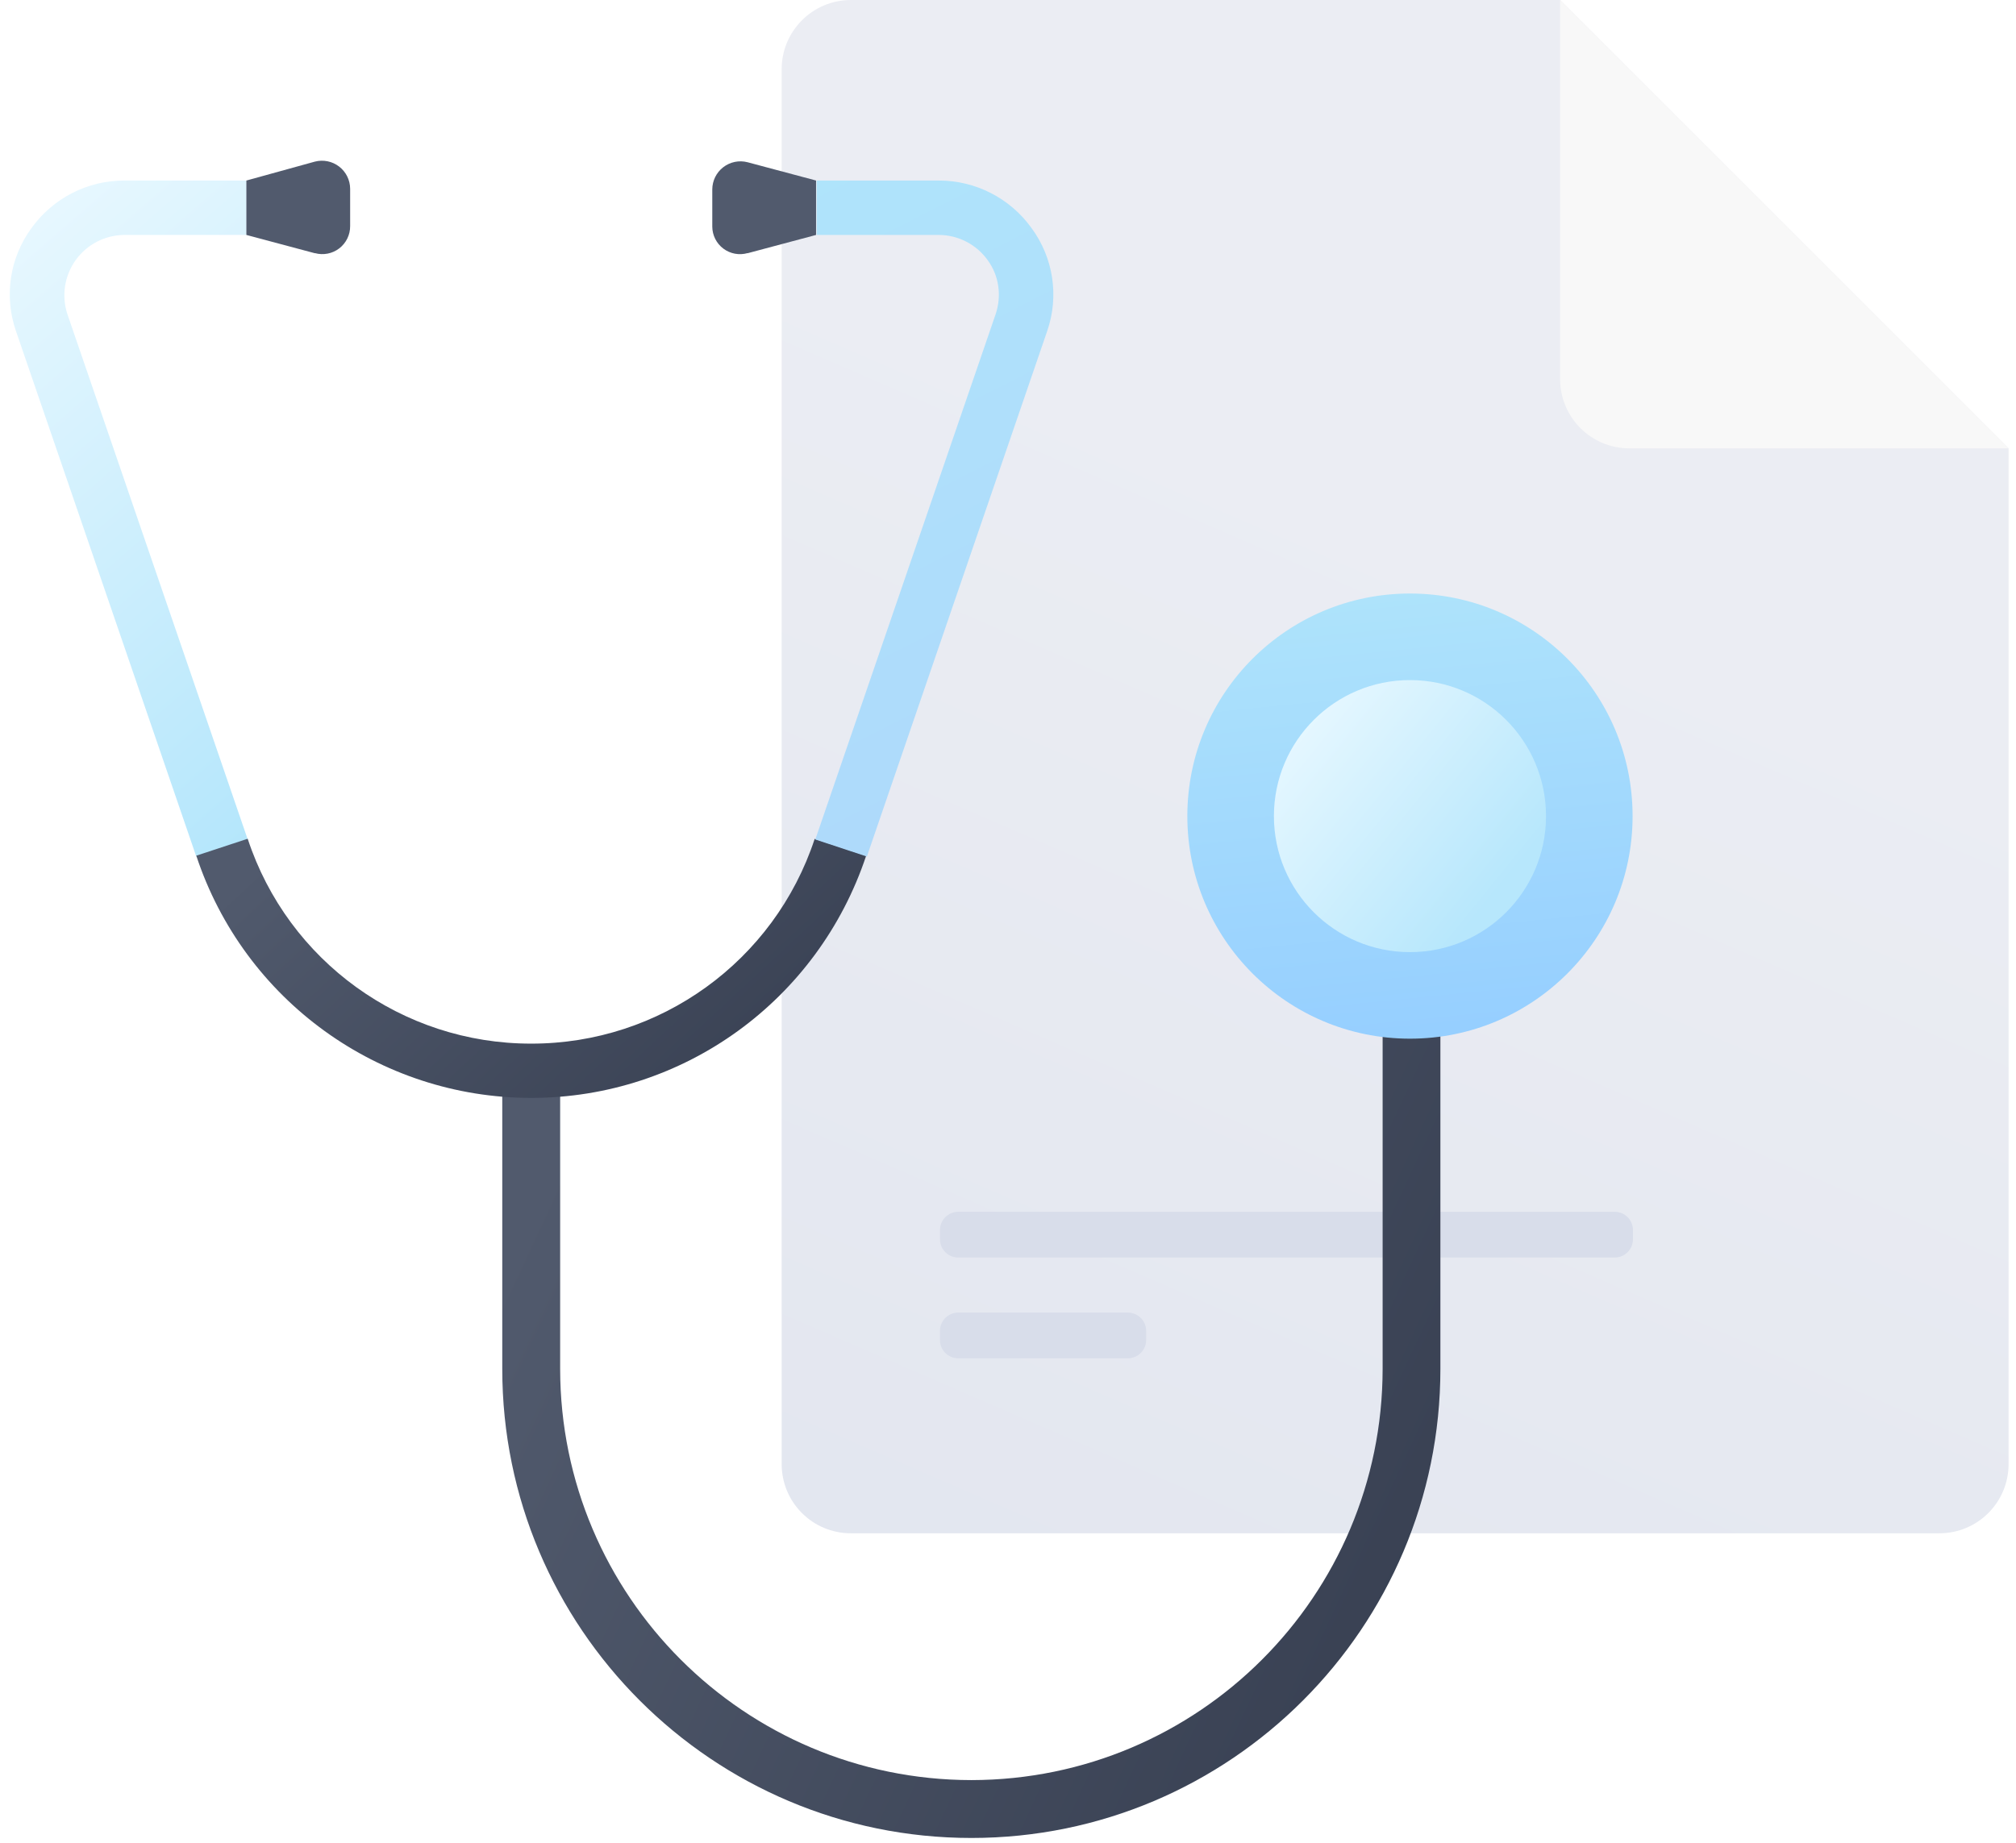
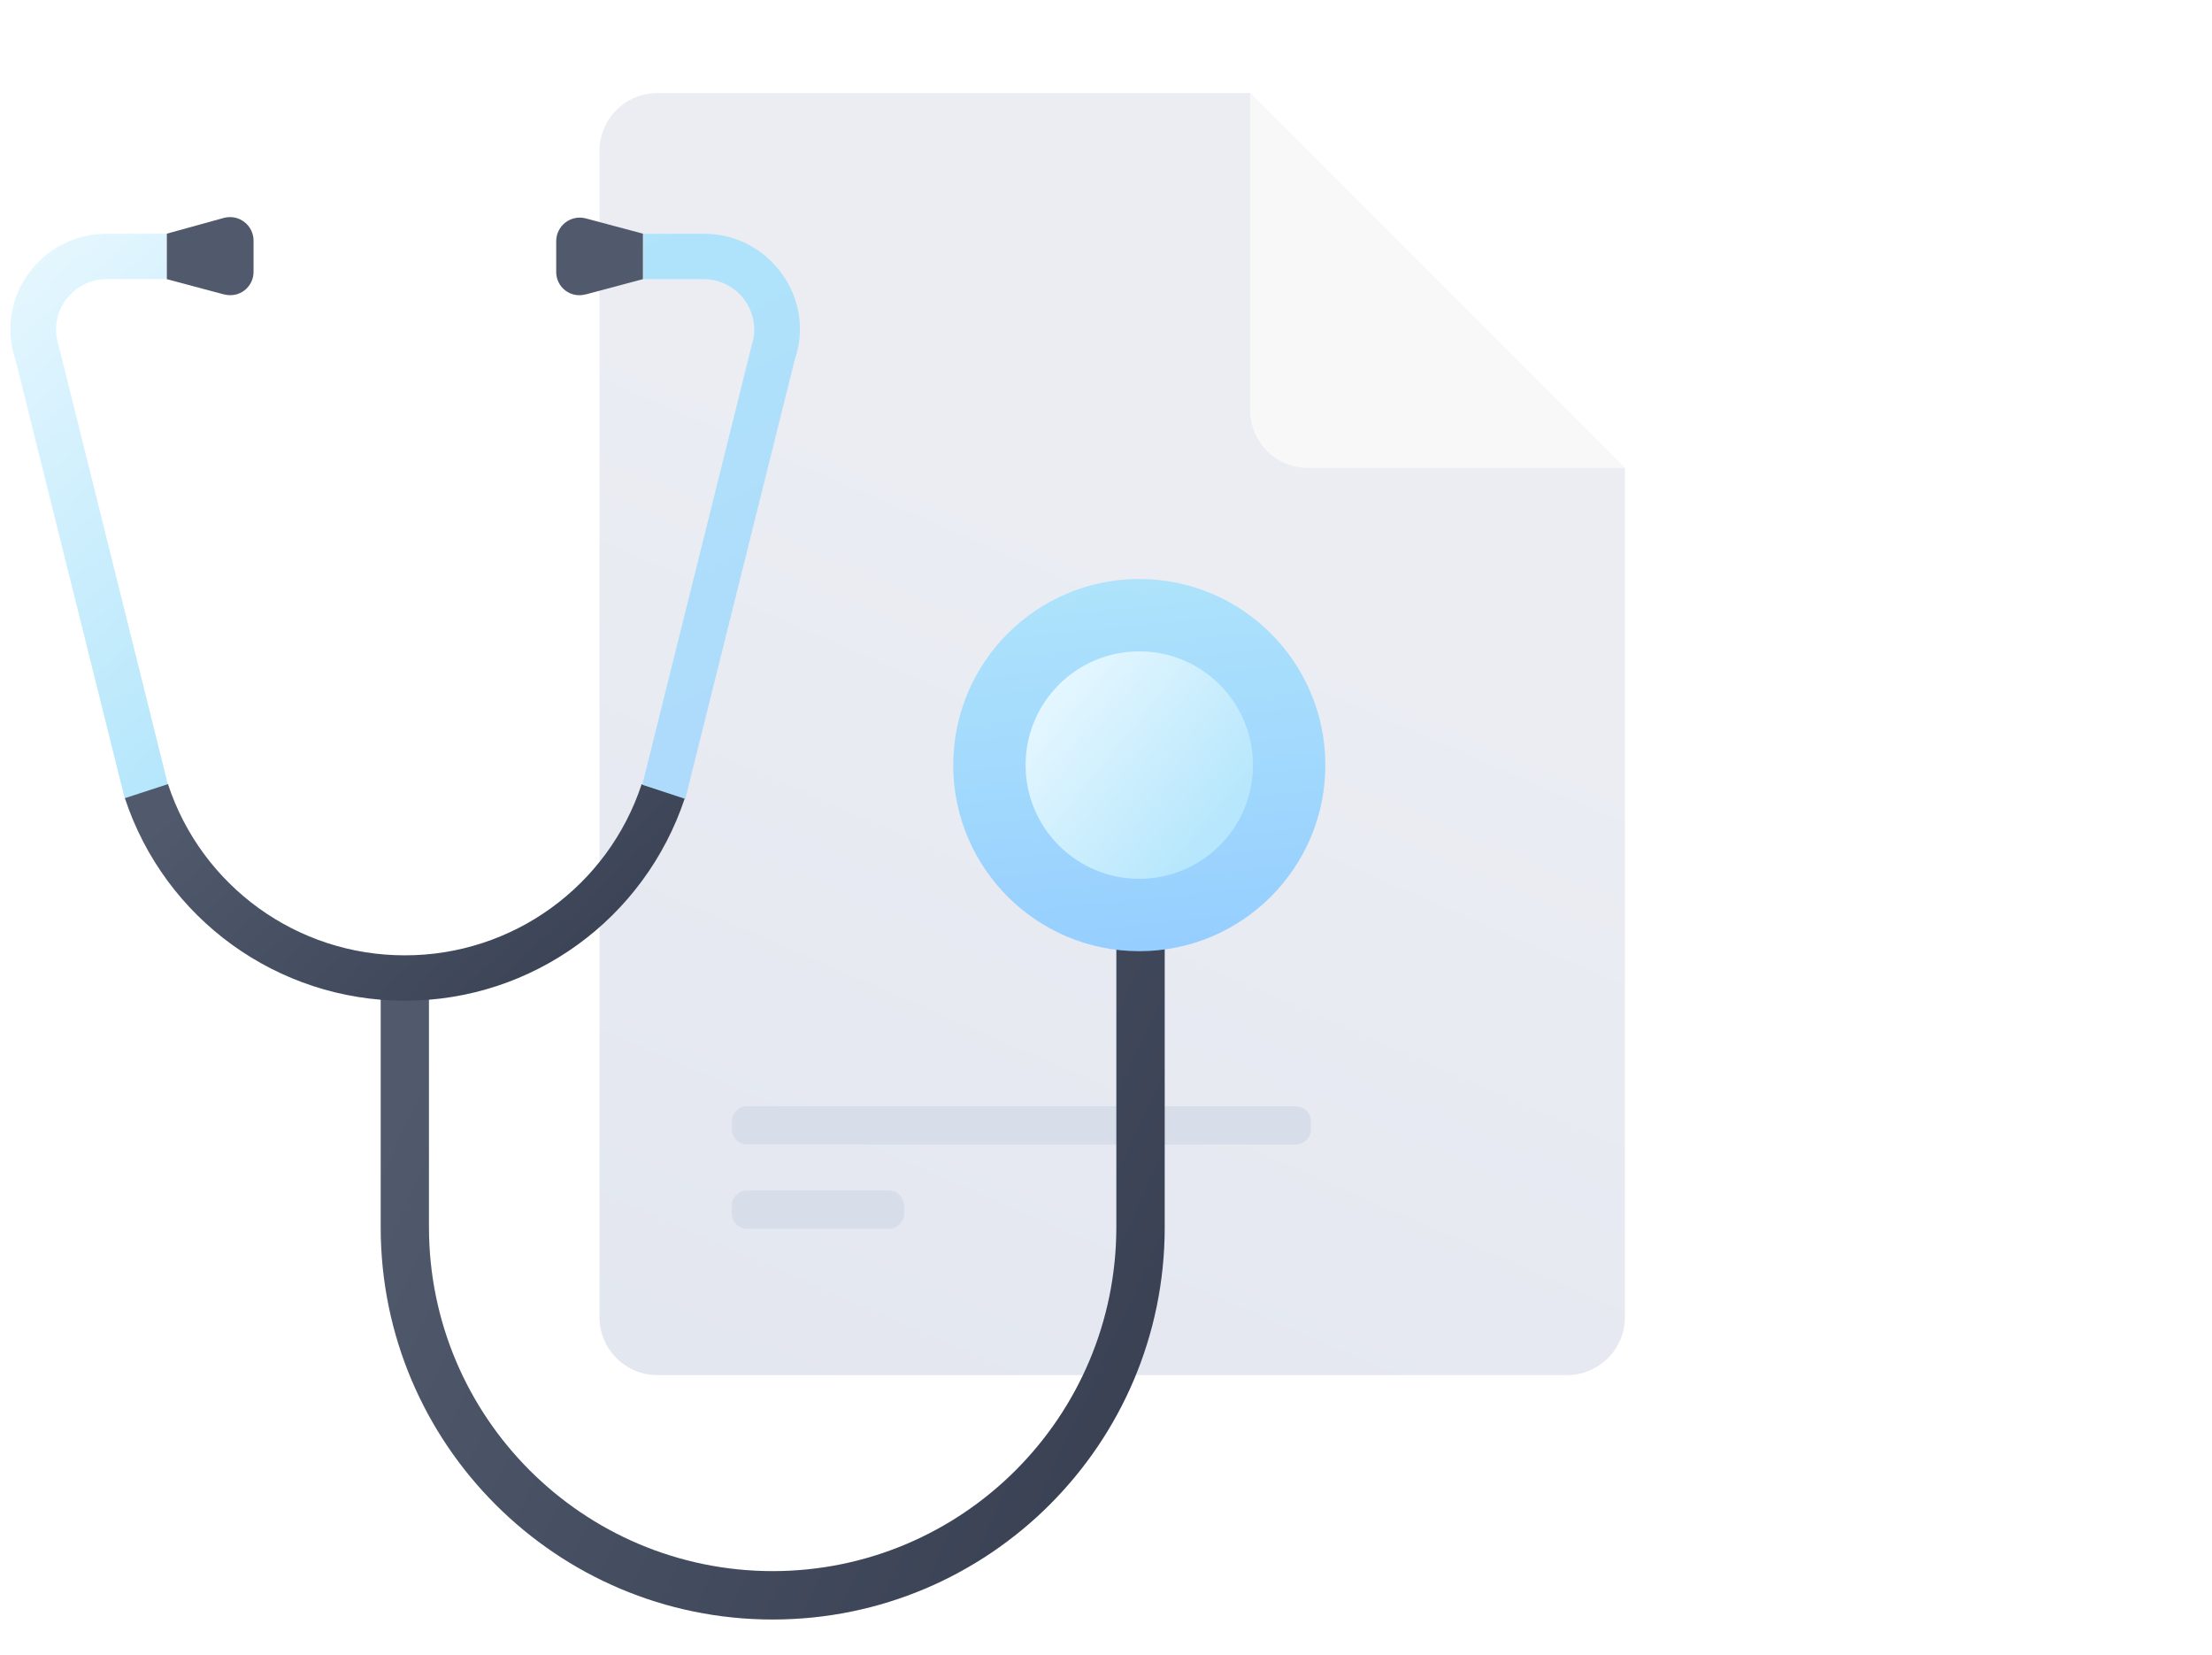
- <svg xmlns="http://www.w3.org/2000/svg" width="163" height="149" fill="none" viewBox="0 0 163 149">
+ <svg xmlns="http://www.w3.org/2000/svg" width="214" height="160" fill="none" viewBox="0 0 214 160">
  <defs />
-   <path fill="url(#paint0_linear)" fill-rule="evenodd" d="M126.14 0H68.8a5.6 5.6 0 00-5.6 5.6v112.8c0 3.1 2.5 5.6 5.6 5.6h88c3.1 0 5.6-2.5 5.6-5.6V36.26L126.14 0z" clip-rule="evenodd" />
-   <path fill="#D8DDEA" d="M76 99.48c0-.82.66-1.48 1.48-1.48h53.07c.82 0 1.48.66 1.48 1.48v.74c0 .82-.66 1.48-1.48 1.48H77.48c-.82 0-1.48-.66-1.48-1.48v-.74zM76 107.63c0-.82.66-1.48 1.48-1.48h13.7c.82 0 1.49.66 1.49 1.48v.74c0 .82-.67 1.48-1.49 1.48h-13.7c-.82 0-1.48-.66-1.48-1.48v-.74z" />
-   <path fill="url(#paint1_linear)" d="M5.45 25.41a4.88 4.88 0 014.6-6.41h9.88V14.6h-9.87a9.22 9.22 0 00-7.51 3.84 9.05 9.05 0 00-1.26 8.33l14.58 42.5 4.16-1.38L5.45 25.41z" />
-   <path fill="#515A6D" d="M25.46 20.48L19.92 19V14.6l5.54-1.53a2.28 2.28 0 012.85 2.19v3.02a2.25 2.25 0 01-2.85 2.19z" />
-   <path fill="url(#paint2_linear)" fill-rule="evenodd" d="M40.61 110.7V86.8h4.68v23.91a33.28 33.28 0 0033.25 33.25 33.28 33.28 0 0033.25-33.25V80.8h4.67v29.91c0 20.93-17 37.93-37.92 37.93-20.93 0-37.93-17-37.93-37.93z" clip-rule="evenodd" />
-   <path fill="url(#paint3_linear)" fill-rule="evenodd" d="M65.87 67.84A24.1 24.1 0 0142.95 84.4v4.39c12.34 0 23.19-7.9 27.08-19.58l-4.16-1.37zm-45.84 0A24.1 24.1 0 0042.95 84.4v4.39A28.53 28.53 0 0115.87 69.2l4.16-1.37z" clip-rule="evenodd" />
-   <path fill="url(#paint4_linear)" d="M80.5 25.41c.5-1.48.28-3.12-.65-4.38A4.88 4.88 0 0075.9 19h-9.87V14.6h9.87a9.22 9.22 0 017.5 3.84 9.05 9.05 0 011.27 8.33l-14.58 42.5-4.17-1.38L80.5 25.41z" />
-   <path fill="#515A6D" d="M60.44 20.48L65.98 19V14.6l-5.54-1.48a2.28 2.28 0 00-2.85 2.2v3.01a2.24 2.24 0 002.85 2.14z" />
-   <path fill="url(#paint5_linear)" d="M114 84a18 18 0 100-36 18 18 0 000 36z" />
-   <path fill="url(#paint6_linear)" d="M114 77a11 11 0 100-22 11 11 0 000 22z" />
-   <path fill="#F8F8F8" fill-rule="evenodd" d="M126.14 0l36.26 36.26h-30.66a5.6 5.6 0 01-5.6-5.6V0z" clip-rule="evenodd" />
+   <path fill="url(#paint0_linear)" fill-rule="evenodd" d="M120.94 9H63.6a5.6 5.6 0 00-5.6 5.6v112.8a5.6 5.6 0 005.6 5.6h88a5.6 5.6 0 005.6-5.6V45.26L120.94 9z" clip-rule="evenodd" />
+   <path fill="#D8DDEA" d="M70.8 108.48c0-.82.66-1.48 1.48-1.48h53.07a1.48 1.48 0 011.48 1.48v.74c0 .82-.66 1.48-1.48 1.48H72.28a1.48 1.48 0 01-1.48-1.48v-.74zm0 8.15c0-.82.66-1.48 1.48-1.48h13.7c.82 0 1.49.66 1.49 1.48v.74c0 .82-.67 1.48-1.49 1.48h-13.7a1.48 1.48 0 01-1.48-1.48v-.74z" />
+   <path fill="#F8F8F8" fill-rule="evenodd" d="M120.94 9l36.26 36.26h-30.66a5.6 5.6 0 01-5.6-5.6V9z" clip-rule="evenodd" />
+   <path fill="url(#paint1_linear)" d="M5.67 33.41a4.88 4.88 0 014.6-6.41h5.87v-4.39h-5.87a9.22 9.22 0 00-7.5 3.84A9.05 9.05 0 001.5 34.8l10.58 42.48 4.17-1.37L5.67 33.4z" />
+   <path fill="#515A6D" d="M21.68 28.48L16.14 27V22.6l5.54-1.53a2.28 2.28 0 012.85 2.19v3.02a2.25 2.25 0 01-2.85 2.19z" />
+   <path fill="url(#paint2_linear)" fill-rule="evenodd" d="M36.83 118.7V94.8h4.67v23.91a33.28 33.28 0 0033.25 33.25A33.28 33.28 0 00108 118.7V88.8h4.68v29.91c0 20.93-17 37.93-37.93 37.93s-37.92-17-37.92-37.93z" clip-rule="evenodd" />
+   <path fill="url(#paint3_linear)" fill-rule="evenodd" d="M62.08 75.84A24.1 24.1 0 0139.17 92.4v4.39c12.33 0 23.19-7.9 27.08-19.58l-4.17-1.37zm-45.83 0A24.1 24.1 0 0039.17 92.4v4.39A28.53 28.53 0 0112.08 77.2l4.17-1.36z" clip-rule="evenodd" />
+   <path fill="url(#paint4_linear)" d="M72.72 33.41a4.88 4.88 0 00-4.6-6.41h-5.87v-4.39h5.86a9.22 9.22 0 017.51 3.84 9.05 9.05 0 011.27 8.34L66.3 77.27l-4.16-1.37 10.58-42.49z" />
+   <path fill="#515A6D" d="M56.65 28.48L62.2 27V22.6l-5.54-1.48a2.28 2.28 0 00-2.85 2.2v3.01a2.24 2.24 0 002.85 2.14z" />
+   <path fill="url(#paint5_linear)" d="M110.22 92a18 18 0 100-36 18 18 0 000 36z" />
+   <path fill="url(#paint6_linear)" d="M110.22 85a11 11 0 100-22 11 11 0 000 22z" />
  <defs>
-     <linearGradient id="paint0_linear" x1="94" x2="48" y1="33" y2="139" gradientUnits="userSpaceOnUse">
+     <linearGradient id="paint0_linear" x1="88.8" x2="42.8" y1="42" y2="148" gradientUnits="userSpaceOnUse">
      <stop stop-color="#EBEDF3" />
      <stop offset="1" stop-color="#E1E5EF" />
    </linearGradient>
-     <linearGradient id="paint1_linear" x1="36.9" x2="-2.97" y1="61.78" y2="15.82" gradientUnits="userSpaceOnUse">
+     <linearGradient id="paint1_linear" x1="33.12" x2="-6.75" y1="69.78" y2="23.82" gradientUnits="userSpaceOnUse">
      <stop stop-color="#AEE4FB" />
      <stop offset="1" stop-color="#ECF9FF" />
    </linearGradient>
-     <linearGradient id="paint2_linear" x1="56.93" x2="132.72" y1="67.23" y2="102.51" gradientUnits="userSpaceOnUse">
+     <linearGradient id="paint2_linear" x1="53.15" x2="128.93" y1="75.23" y2="110.51" gradientUnits="userSpaceOnUse">
      <stop stop-color="#515A6D" />
      <stop offset="1" stop-color="#373F51" />
    </linearGradient>
-     <linearGradient id="paint3_linear" x1="27.52" x2="58.01" y1="63.66" y2="96.49" gradientUnits="userSpaceOnUse">
+     <linearGradient id="paint3_linear" x1="23.74" x2="54.23" y1="71.66" y2="104.49" gradientUnits="userSpaceOnUse">
      <stop stop-color="#515A6D" />
      <stop offset="1" stop-color="#373F51" />
    </linearGradient>
-     <linearGradient id="paint4_linear" x1="86.62" x2="58.95" y1="71.16" y2="16.75" gradientUnits="userSpaceOnUse">
+     <linearGradient id="paint4_linear" x1="82.84" x2="55.16" y1="79.16" y2="24.75" gradientUnits="userSpaceOnUse">
      <stop stop-color="#AED8FB" />
      <stop offset="1" stop-color="#AFE4FB" />
    </linearGradient>
-     <linearGradient id="paint5_linear" x1="125.5" x2="121.63" y1="84" y2="45.52" gradientUnits="userSpaceOnUse">
+     <linearGradient id="paint5_linear" x1="121.72" x2="117.85" y1="92" y2="53.52" gradientUnits="userSpaceOnUse">
      <stop stop-color="#95CEFF" />
      <stop offset="1" stop-color="#AFE4FB" />
    </linearGradient>
-     <linearGradient id="paint6_linear" x1="121.5" x2="105.5" y1="71.5" y2="58.5" gradientUnits="userSpaceOnUse">
+     <linearGradient id="paint6_linear" x1="117.72" x2="101.72" y1="79.5" y2="66.5" gradientUnits="userSpaceOnUse">
      <stop stop-color="#B7E7FC" />
      <stop offset="1" stop-color="#E5F7FF" />
    </linearGradient>
  </defs>
</svg>
